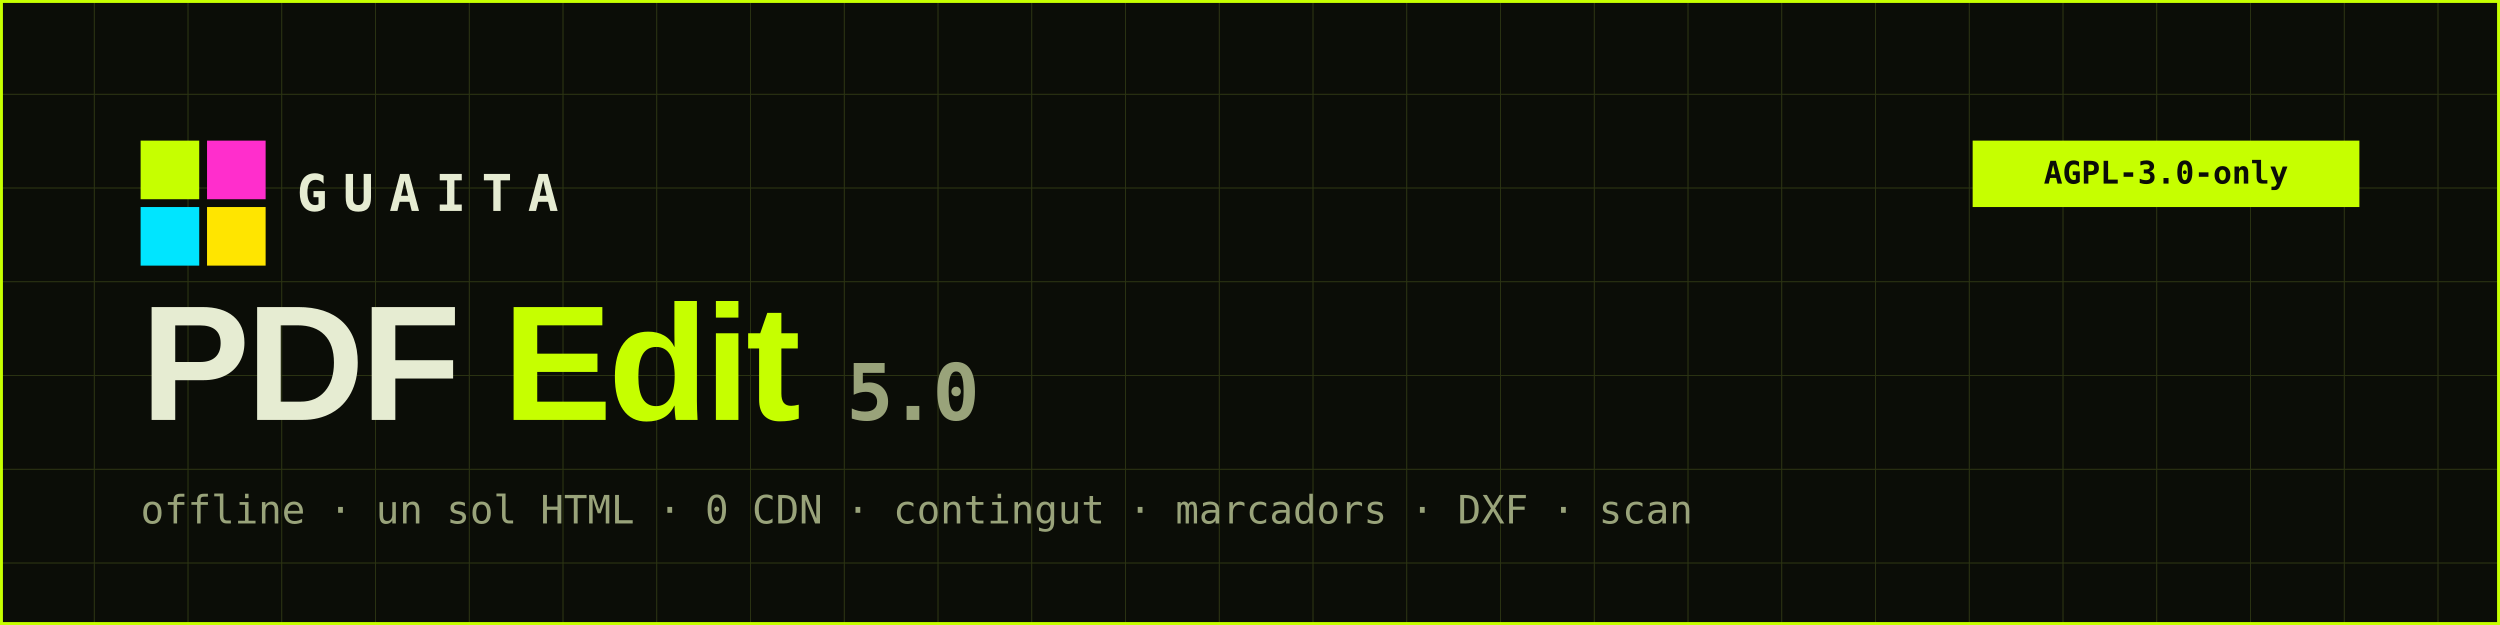
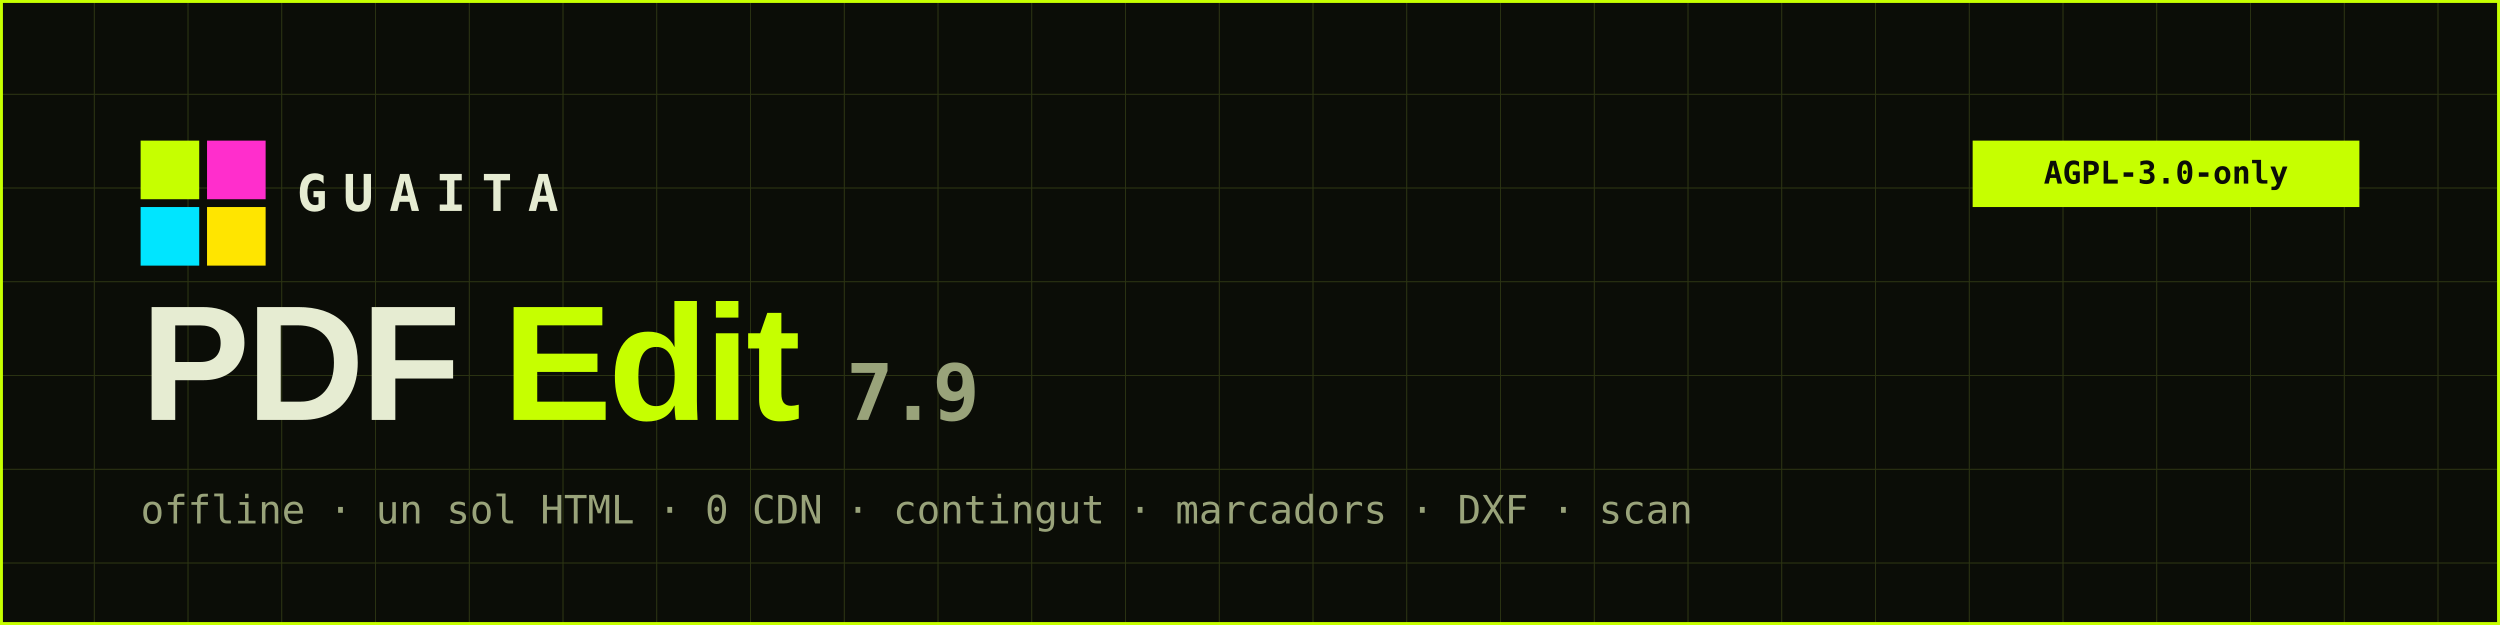
- <svg xmlns="http://www.w3.org/2000/svg" width="1280" height="320" viewBox="0 0 1280 320" role="img" aria-label="Guaita PDF Edit 5.0">
+ <svg xmlns="http://www.w3.org/2000/svg" width="1280" height="320" viewBox="0 0 1280 320" role="img" aria-label="Guaita PDF Edit 7.9">
  <defs>
    <pattern id="g" width="48" height="48" patternUnits="userSpaceOnUse">
      <path d="M48 0H0V48" fill="none" stroke="#2b3313" stroke-width="1" />
    </pattern>
  </defs>
  <rect width="1280" height="320" fill="#0b0d07" />
  <rect width="1280" height="320" fill="url(#g)" />
  <rect x="0.5" y="0.5" width="1279" height="319" fill="none" stroke="#C6FF00" stroke-width="2" />
  <g transform="translate(72,72)">
    <rect width="30" height="30" fill="#C6FF00" />
    <rect x="34" width="30" height="30" fill="#FF2ECC" />
    <rect y="34" width="30" height="30" fill="#00E5FF" />
    <rect x="34" y="34" width="30" height="30" fill="#FFE500" />
  </g>
  <text x="152" y="108" font-family="IBM Plex Mono,Consolas,monospace" font-size="26" letter-spacing="8" fill="#e6ecd2" font-weight="700">GUAITA</text>
  <text x="72" y="215" font-family="Space Grotesk,Segoe UI,Arial,sans-serif" font-size="84" font-weight="700" fill="#e6ecd2" letter-spacing="-2">PDF <tspan fill="#C6FF00">Edit</tspan>
-     <tspan font-family="IBM Plex Mono,Consolas,monospace" font-size="40" fill="#99a37a">5.0</tspan>
+     <tspan font-family="IBM Plex Mono,Consolas,monospace" font-size="40" fill="#99a37a">7.9</tspan>
  </text>
  <text x="72" y="268" font-family="IBM Plex Mono,Consolas,monospace" font-size="20" fill="#99a37a">offline · un sol HTML · 0 CDN · contingut · marcadors · DXF · scan</text>
  <g font-family="IBM Plex Mono,Consolas,monospace" font-size="16" font-weight="700">
    <rect x="1010" y="72" width="198" height="34" fill="#C6FF00" />
    <text x="1109" y="94" text-anchor="middle" fill="#0b0d07">AGPL-3.0-only</text>
  </g>
</svg>
